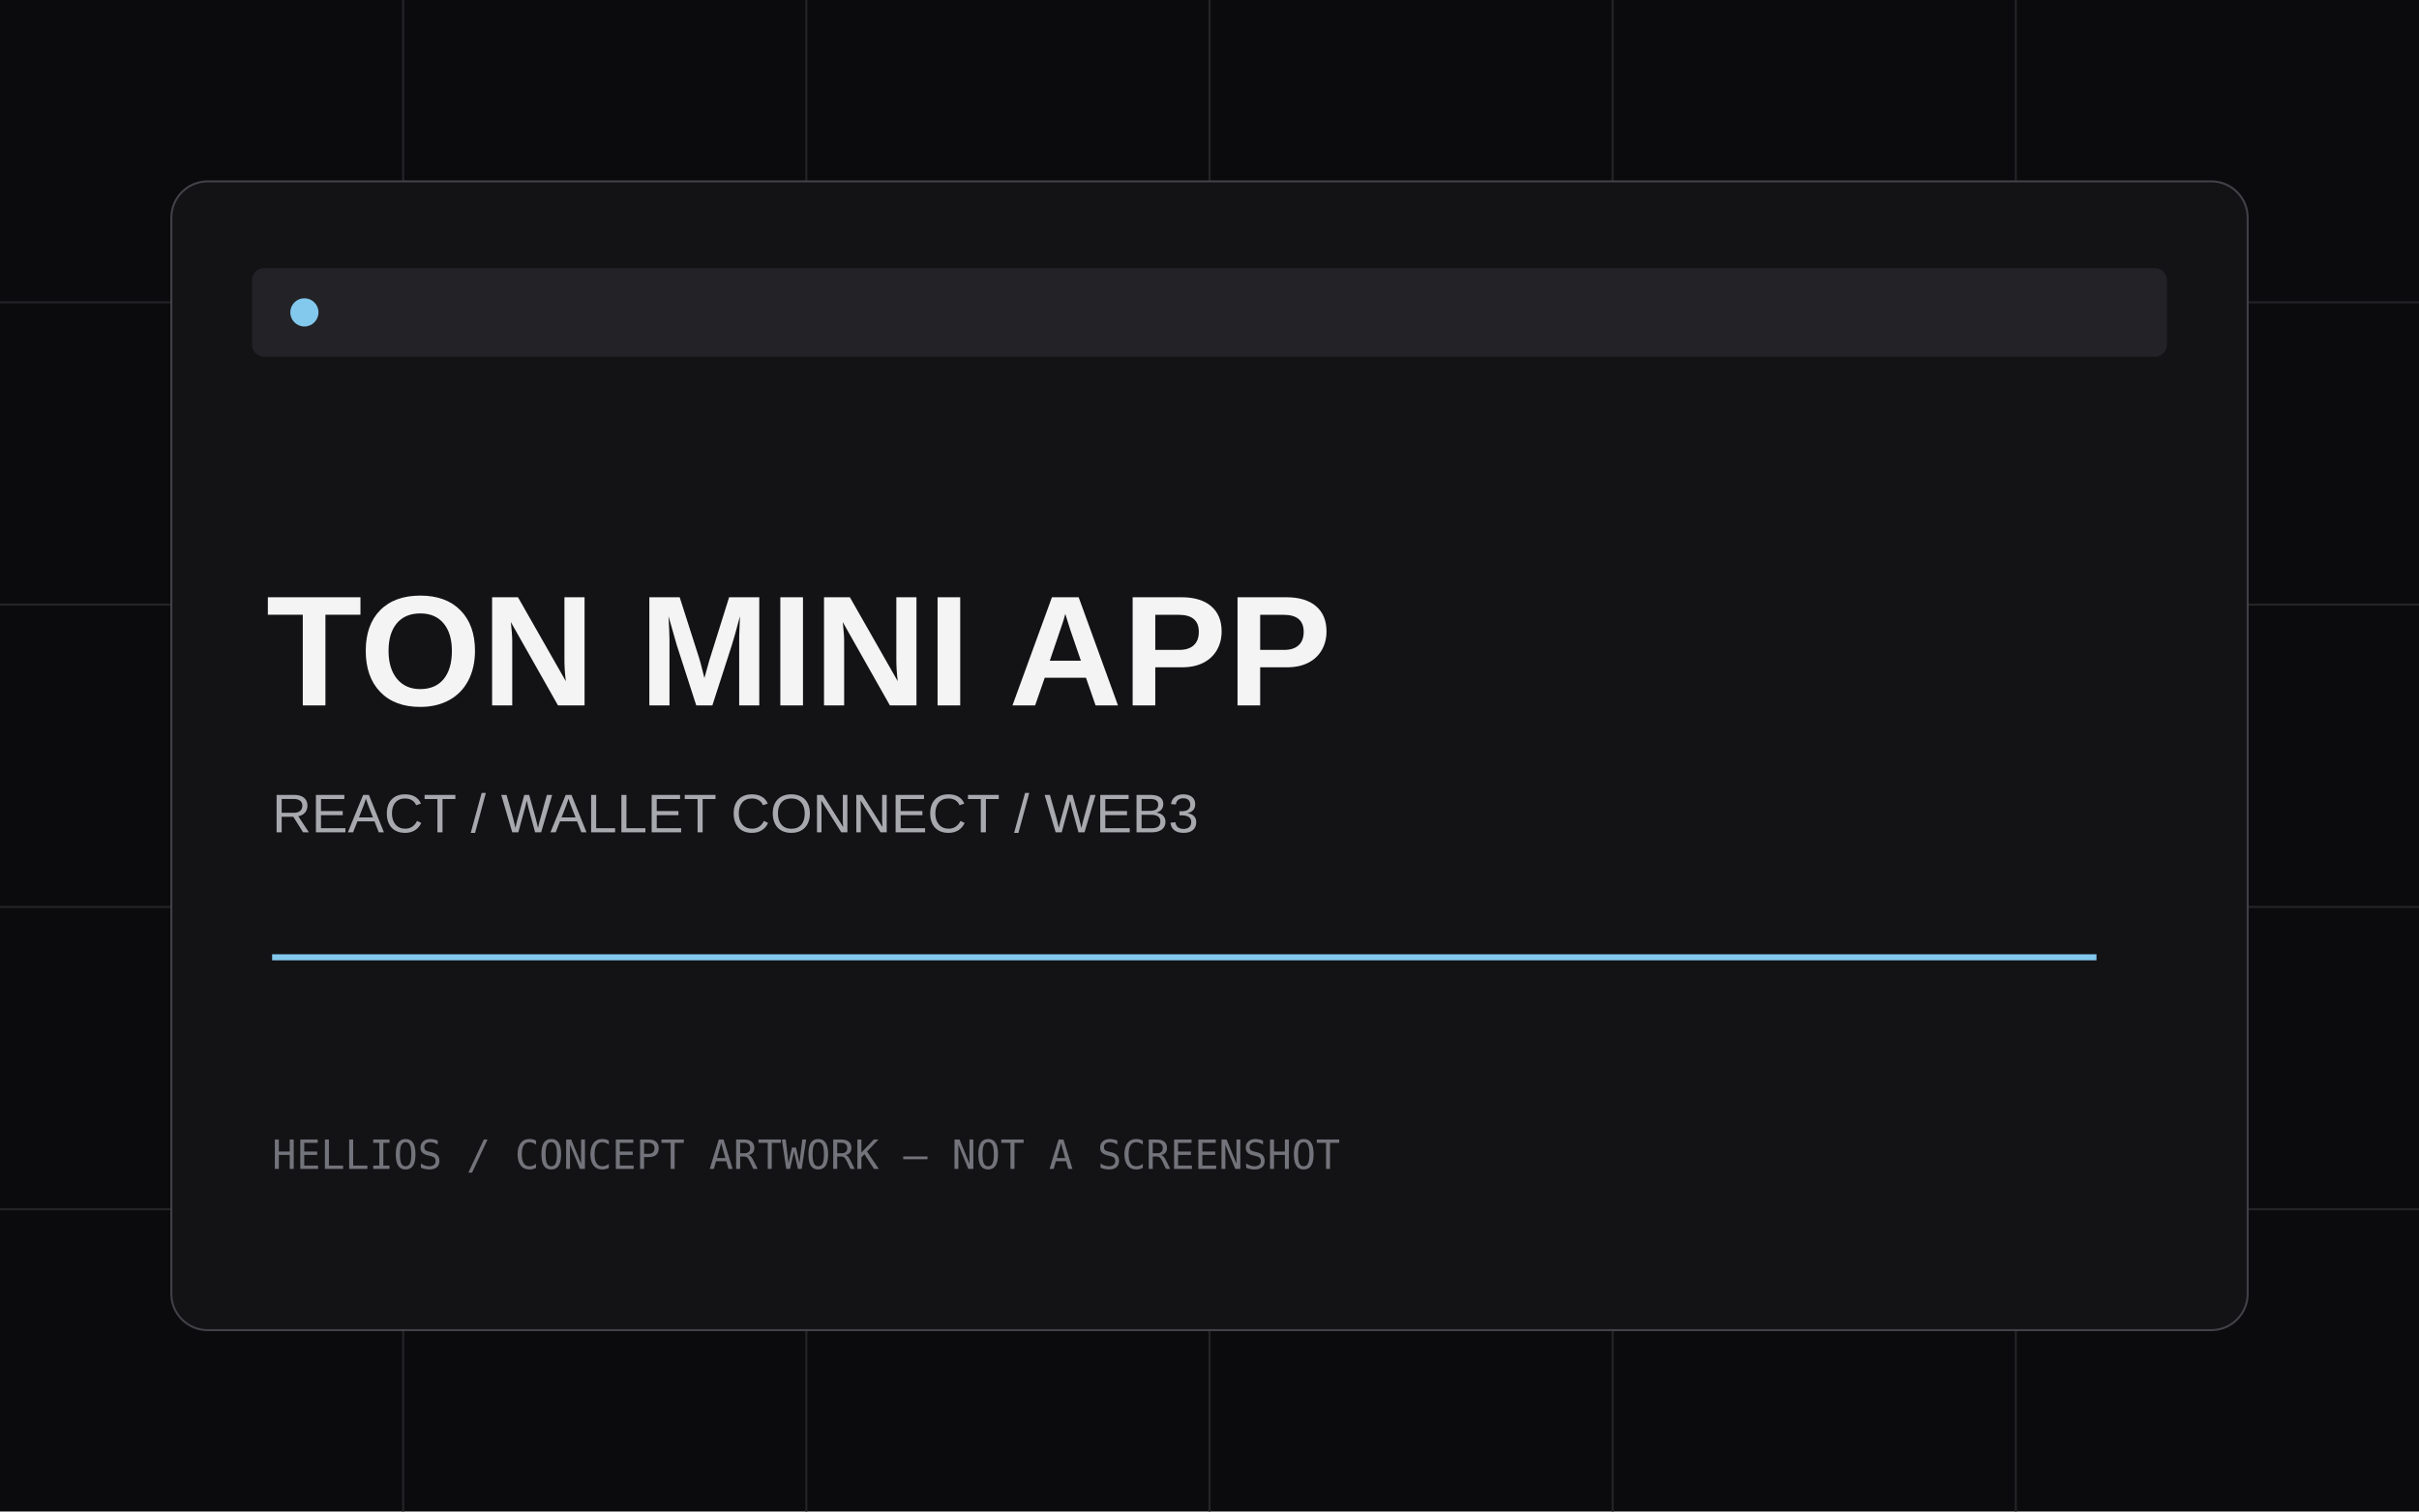
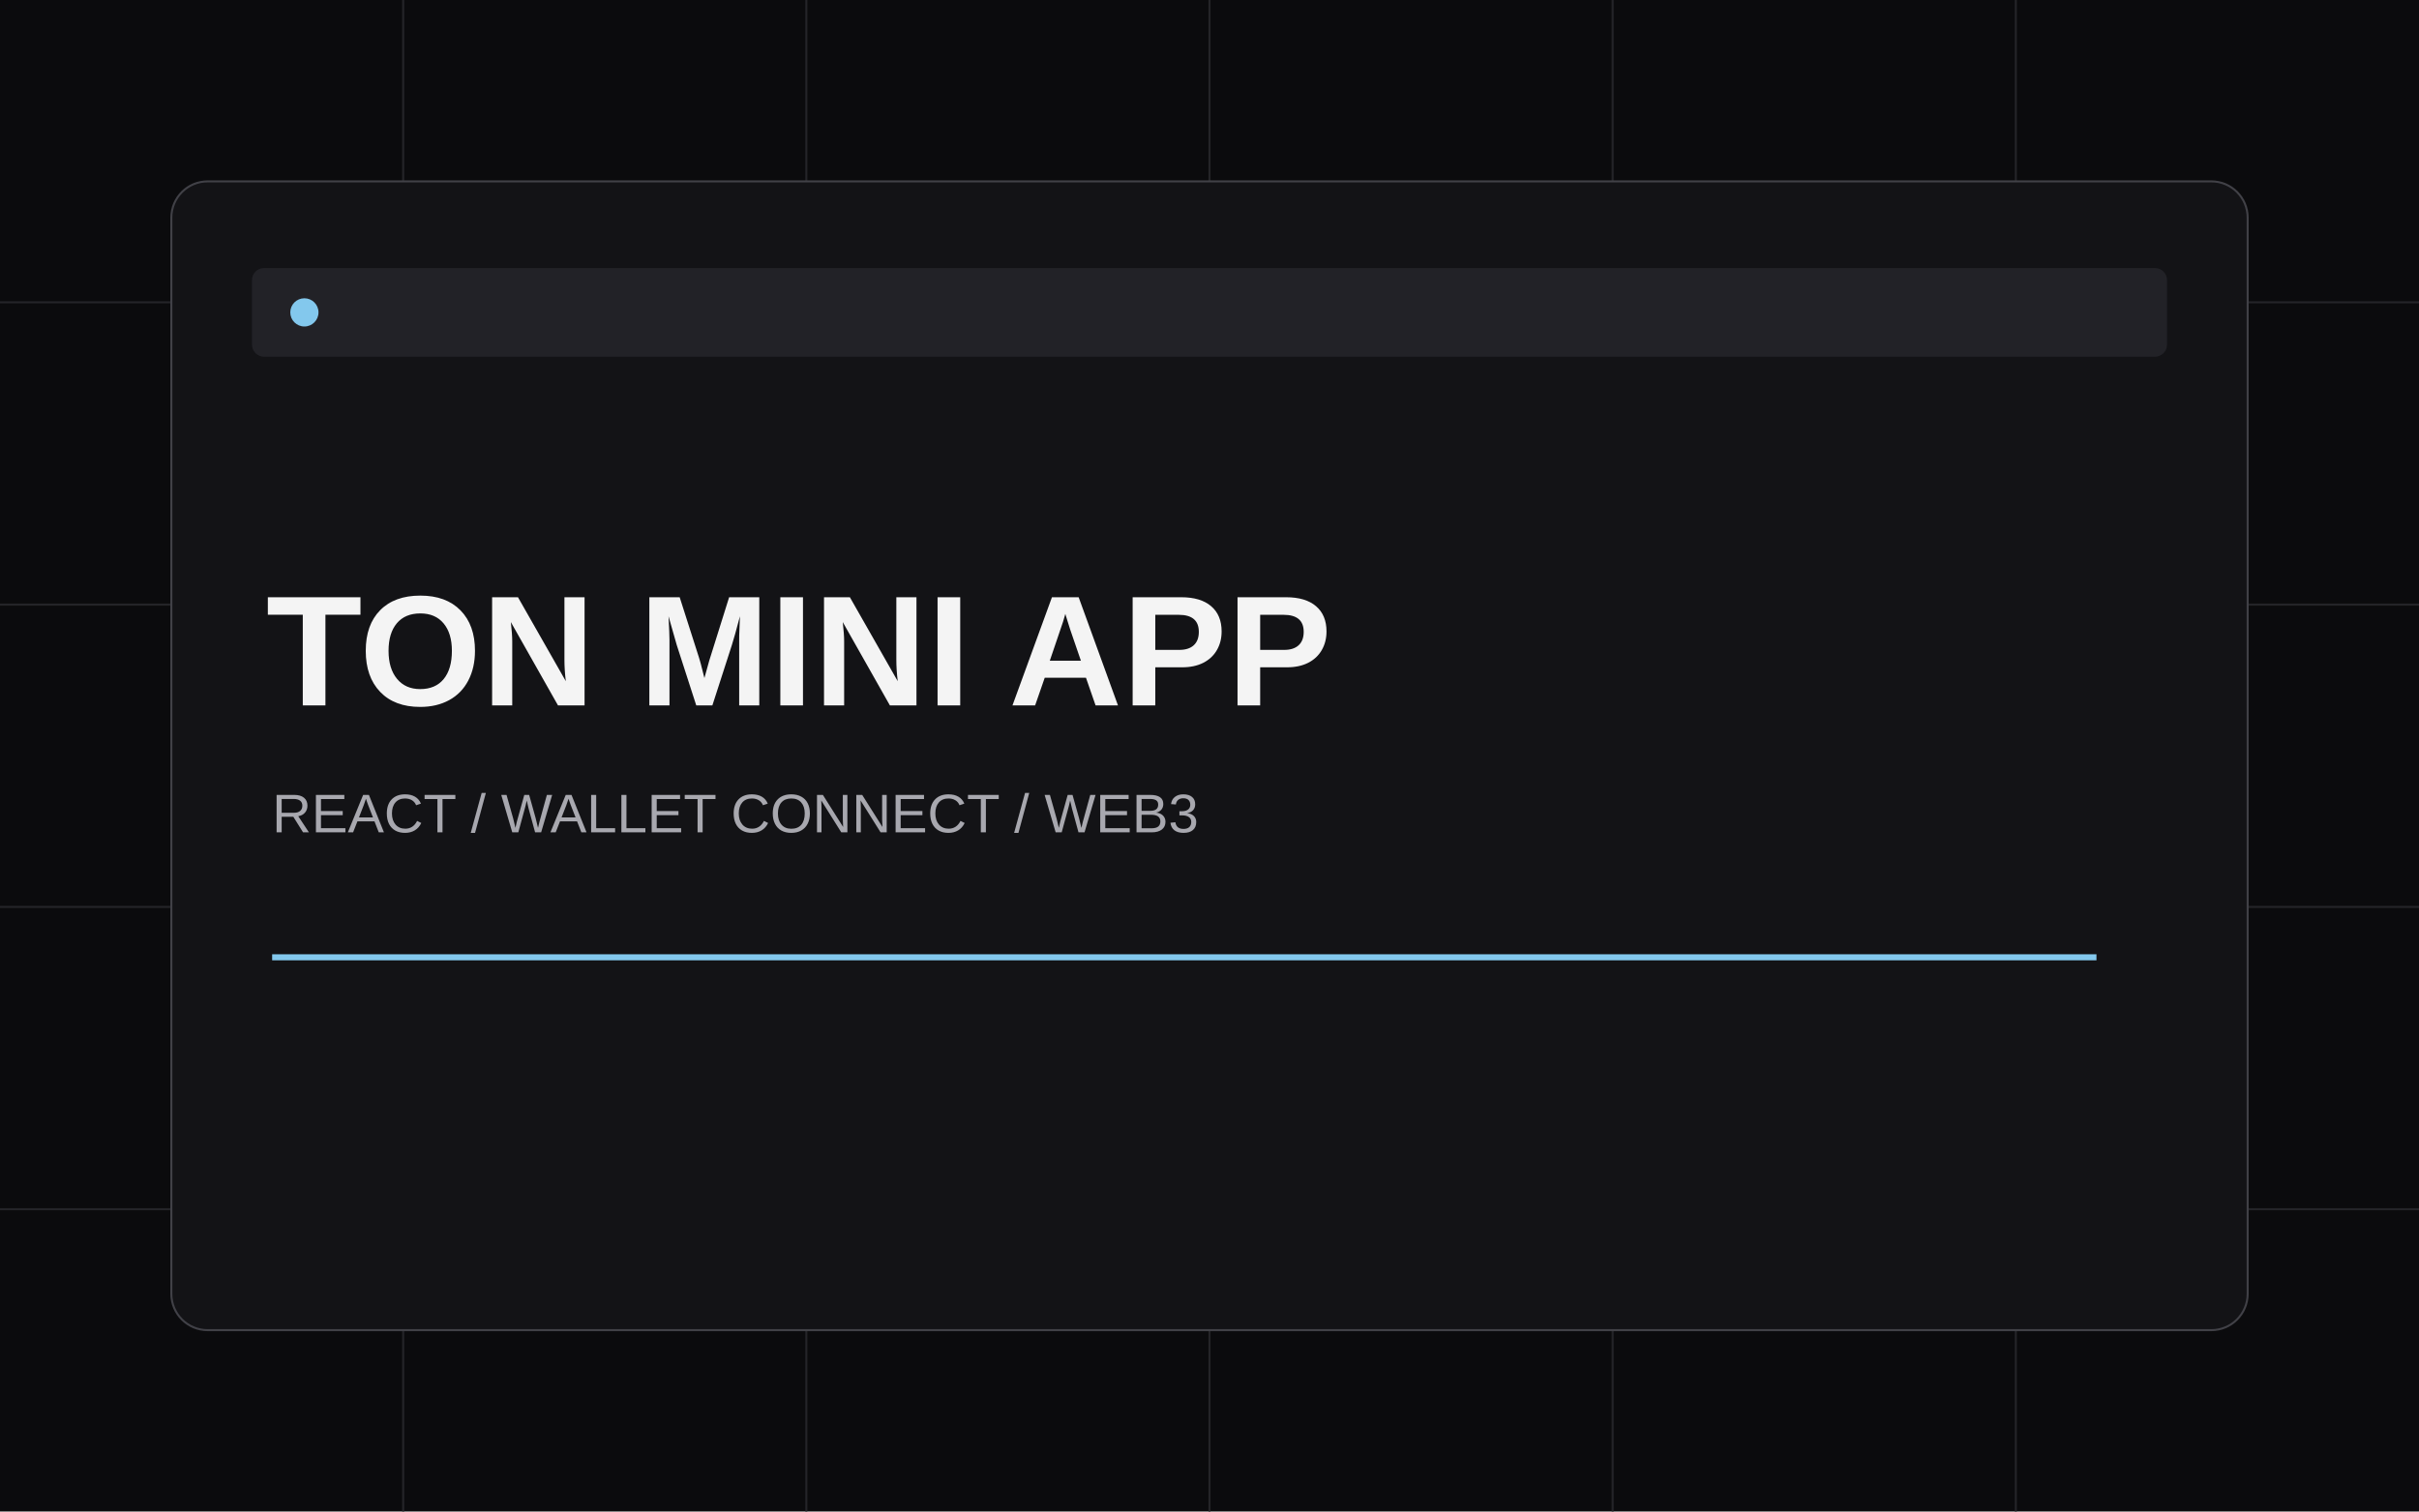
<svg xmlns="http://www.w3.org/2000/svg" width="1200" height="750" viewBox="0 0 1200 750">
  <rect width="1200" height="750" fill="#0b0b0d" />
  <path d="M0 150H1200M0 300H1200M0 450H1200M0 600H1200M200 0V750M400 0V750M600 0V750M800 0V750M1000 0V750" stroke="#242428" stroke-width="1" />
  <rect x="85" y="90" width="1030" height="570" rx="18" fill="#131316" stroke="#414147" />
  <rect x="125" y="133" width="950" height="44" rx="6" fill="#222227" />
  <circle cx="151" cy="155" r="7" fill="#83c8ed" />
  <text x="132" y="350" fill="#f4f4f4" font-family="Arial,sans-serif" font-size="78" font-weight="bold">TON MINI APP</text>
  <text x="135" y="413" fill="#a8a8af" font-family="Arial,sans-serif" font-size="27">REACT / WALLET CONNECT / WEB3</text>
  <path d="M135 475H1040" stroke="#83c8ed" stroke-width="3" />
-   <text x="135" y="580" fill="#73737b" font-family="monospace" font-size="20">HELLIOS / CONCEPT ARTWORK — NOT A SCREENSHOT</text>
</svg>
